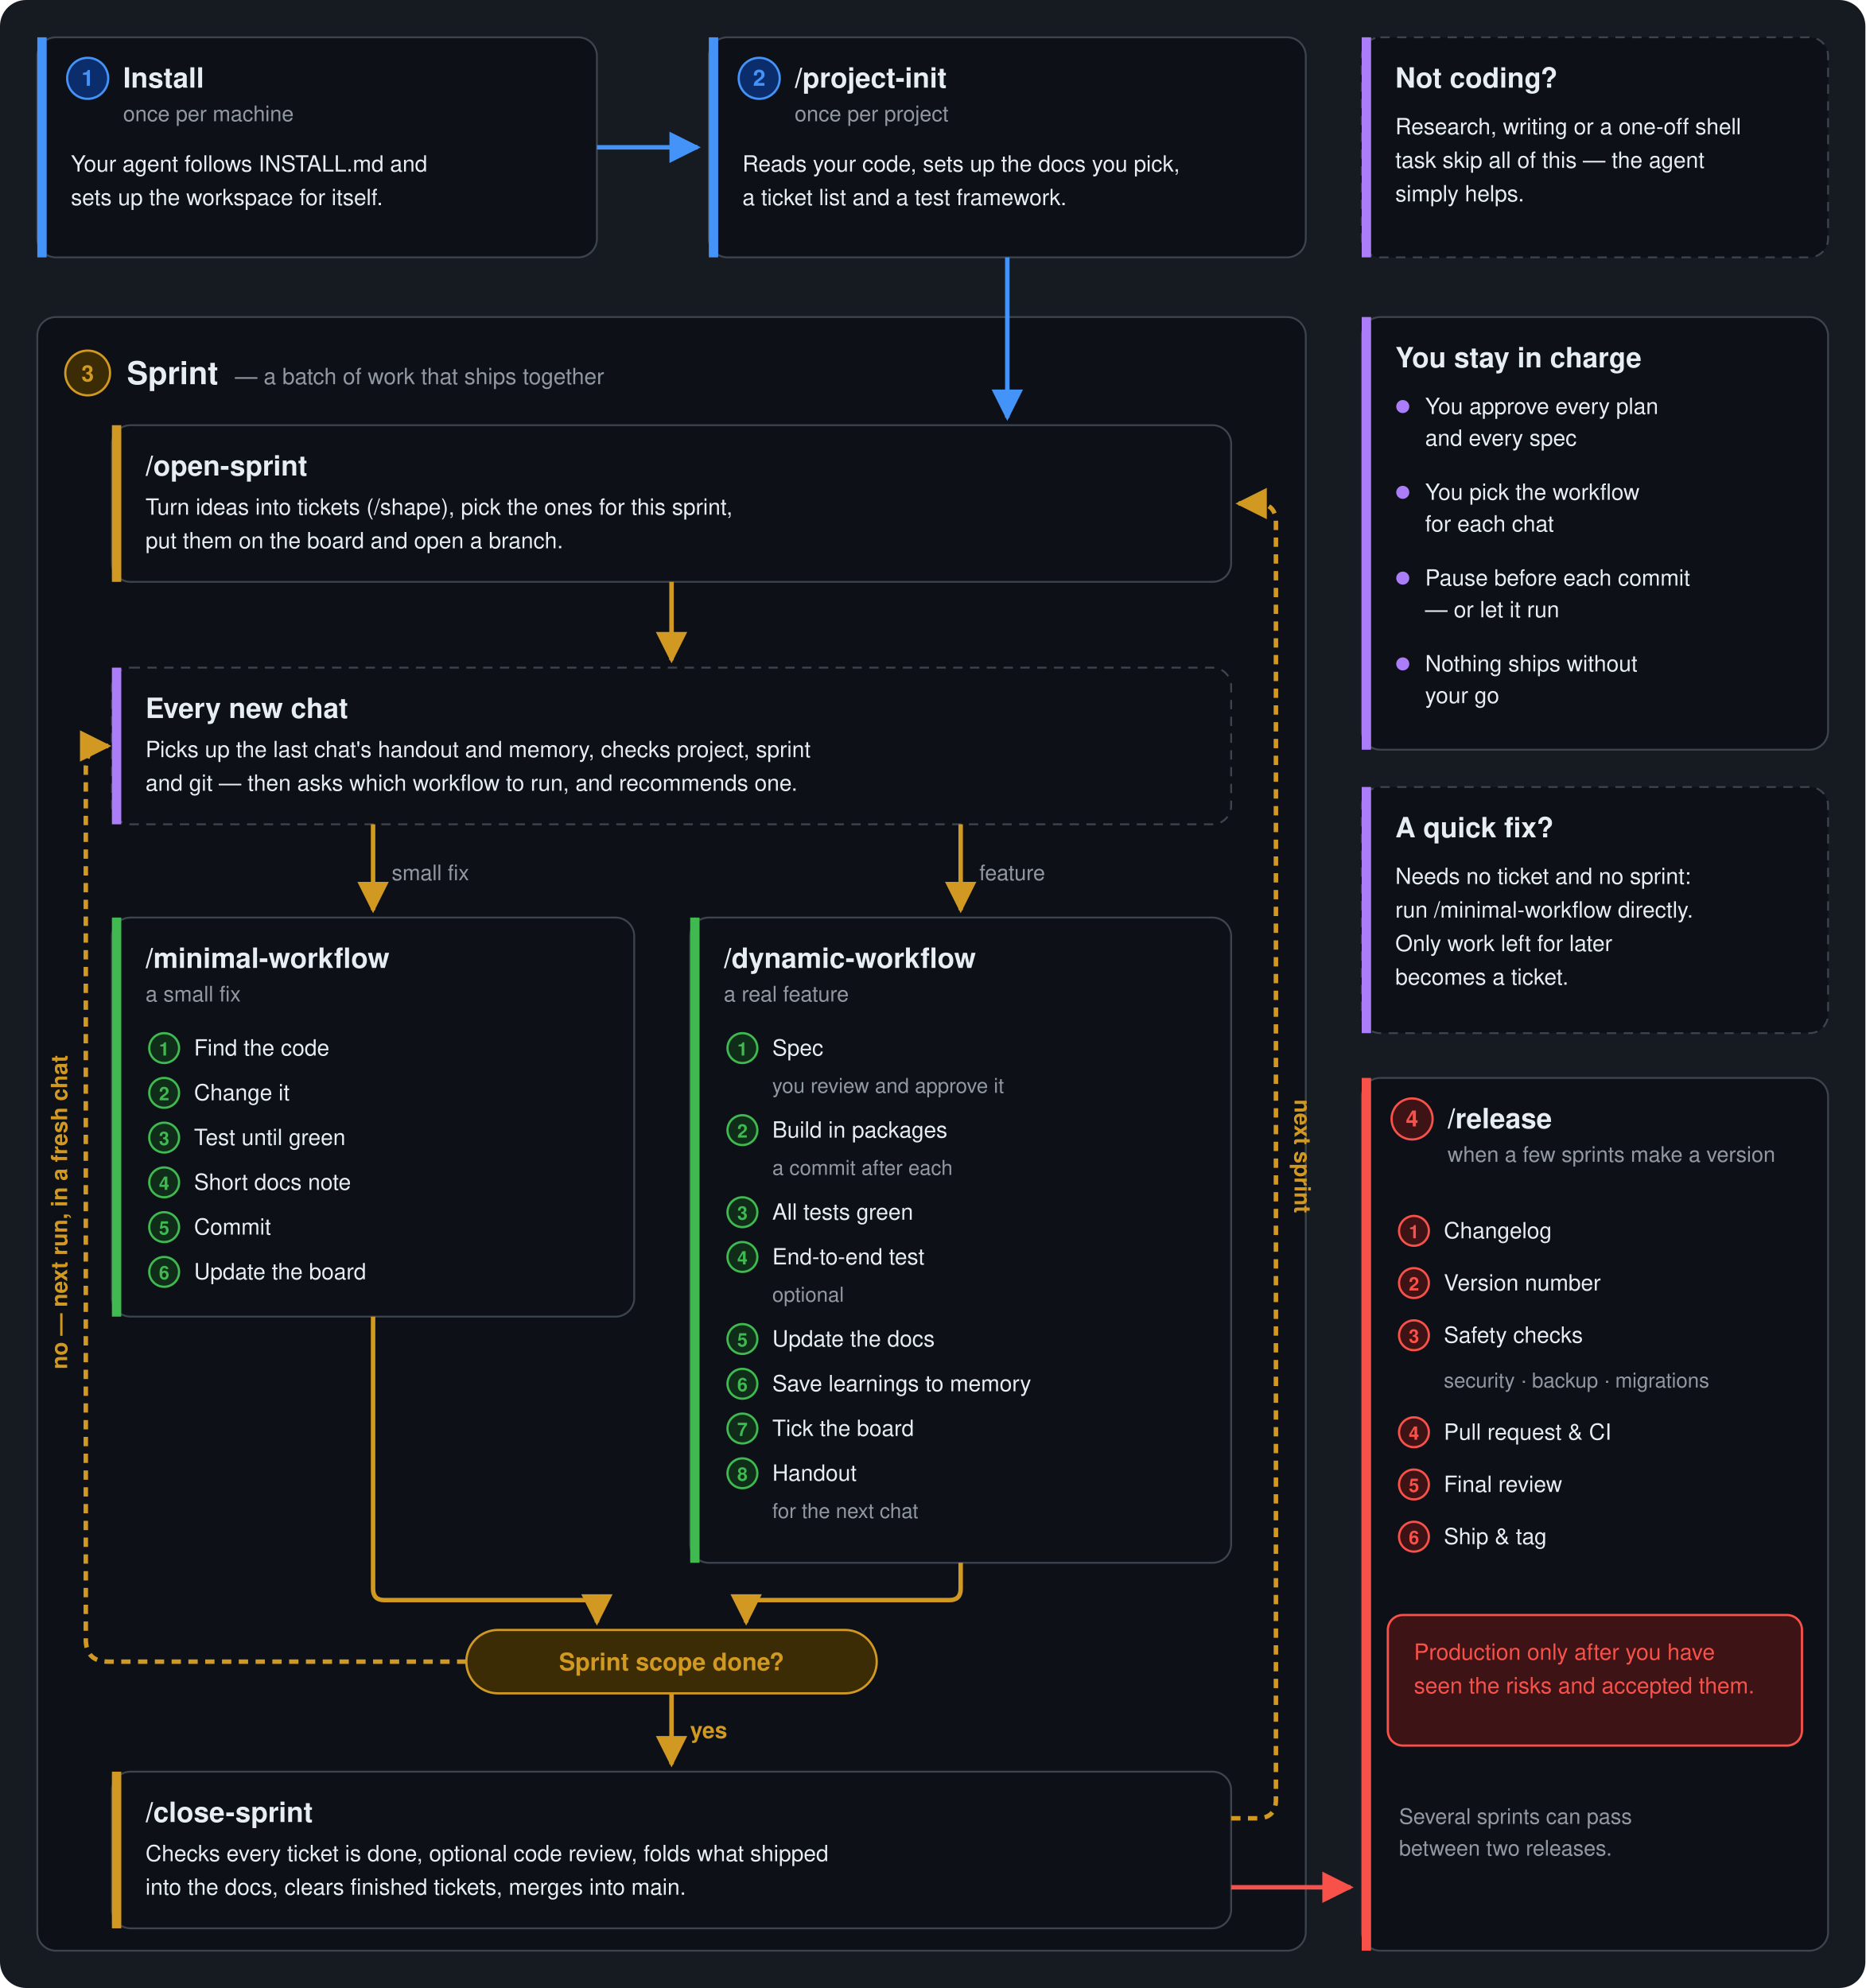
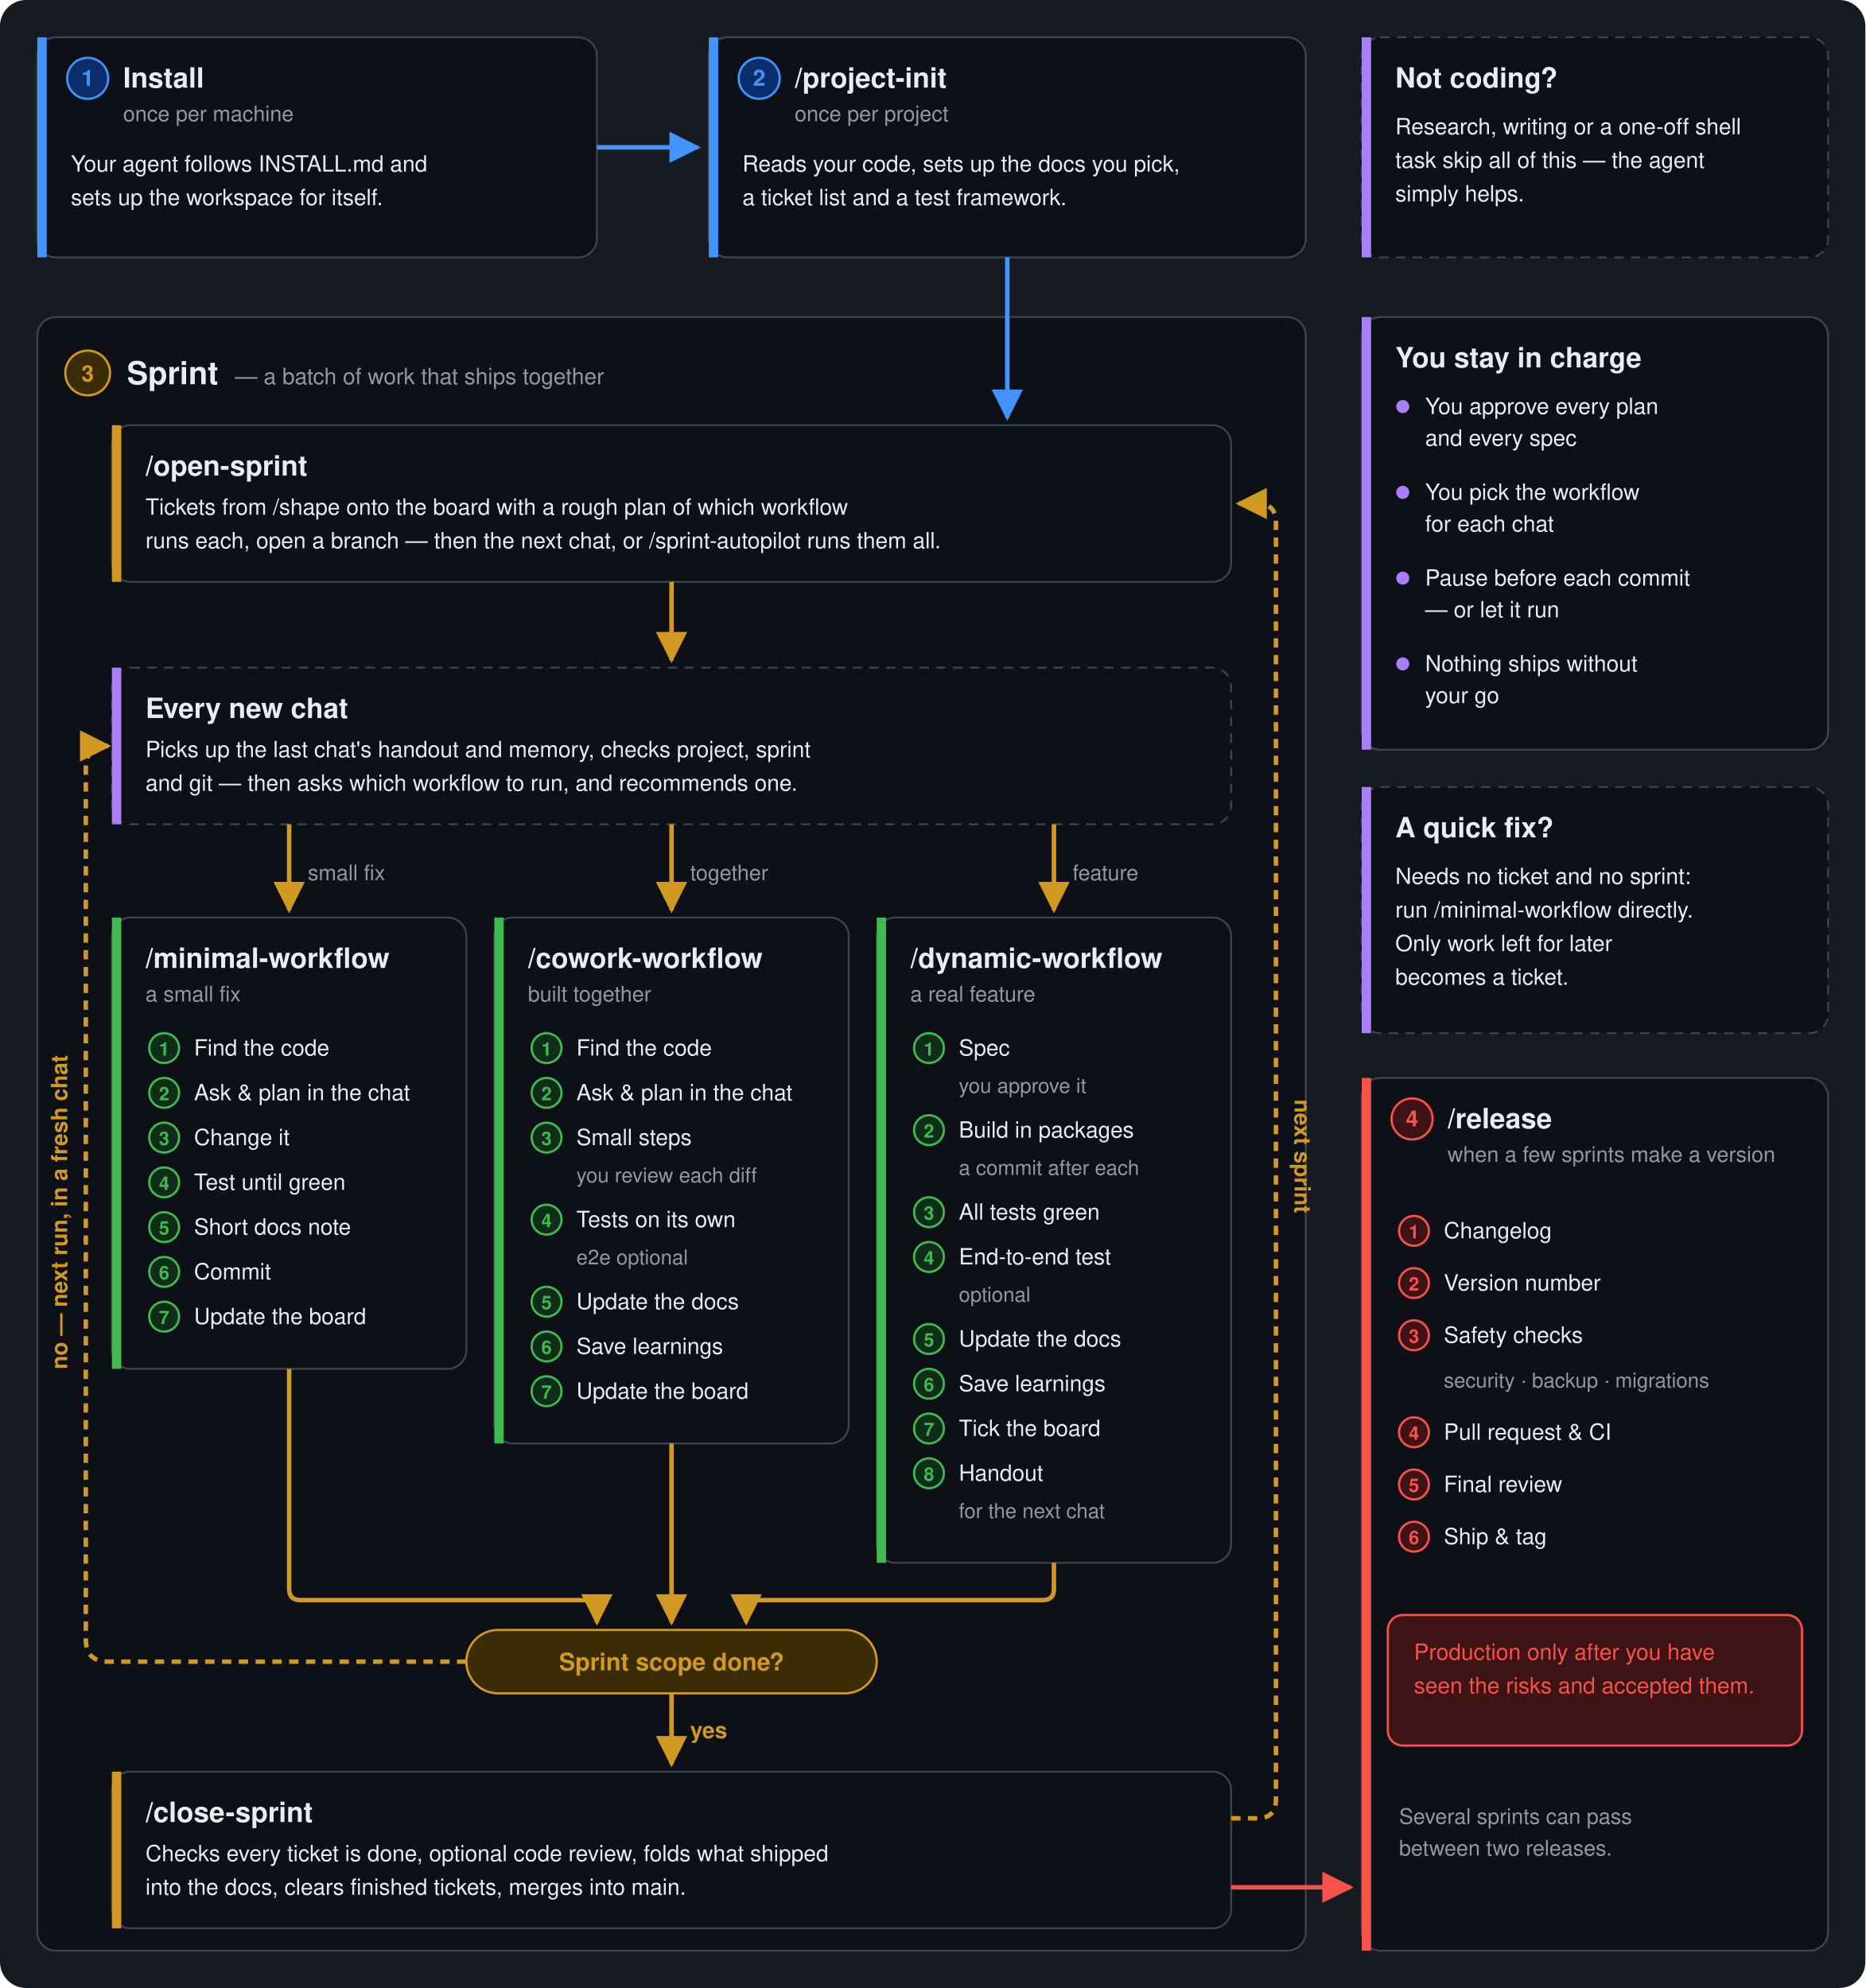
<svg xmlns="http://www.w3.org/2000/svg" viewBox="0 0 1000 1066" width="1000" height="1066" role="img" aria-labelledby="title desc">
  <style>
text{font-family:-apple-system, BlinkMacSystemFont, 'Segoe UI', Helvetica, Arial, sans-serif}
.bg{fill:#161b22}
.card{fill:#0d1117;stroke:#3d444d;stroke-width:1}
.t{fill:#e6edf3;font-family:-apple-system, BlinkMacSystemFont, 'Segoe UI', Helvetica, Arial, sans-serif}
.m{fill:#9198a1;font-family:-apple-system, BlinkMacSystemFont, 'Segoe UI', Helvetica, Arial, sans-serif}
text.mono{font-family:ui-monospace, SFMono-Regular, Menlo, Consolas, monospace}
.b{font-weight:600}
.arrow{stroke:#6e7681;stroke-width:1.6;fill:none}
.dash{stroke-dasharray:5 4}
.ahead{fill:#6e7681}
.blue{fill:#4493f8}
.blue-box{fill:#0c2d6b;stroke:#4493f8;stroke-width:1.2}
.blue-soft{fill:#0c2d6b}
.blue-stroke{stroke:#4493f8;stroke-width:1.6;fill:none}
.blue-head{fill:#4493f8}
.amber{fill:#d29922}
.amber-box{fill:#3b2c05;stroke:#d29922;stroke-width:1.2}
.amber-soft{fill:#3b2c05}
.amber-stroke{stroke:#d29922;stroke-width:1.6;fill:none}
.amber-head{fill:#d29922}
.green{fill:#3fb950}
.green-box{fill:#0f2d19;stroke:#3fb950;stroke-width:1.2}
.green-soft{fill:#0f2d19}
.green-stroke{stroke:#3fb950;stroke-width:1.6;fill:none}
.green-head{fill:#3fb950}
.purple{fill:#ab7df8}
.purple-box{fill:#2a1a4a;stroke:#ab7df8;stroke-width:1.2}
.purple-soft{fill:#2a1a4a}
.purple-stroke{stroke:#ab7df8;stroke-width:1.6;fill:none}
.purple-head{fill:#ab7df8}
.red{fill:#f85149}
.red-box{fill:#3d1316;stroke:#f85149;stroke-width:1.2}
.red-soft{fill:#3d1316}
.red-stroke{stroke:#f85149;stroke-width:1.6;fill:none}
.red-head{fill:#f85149}
.thick{stroke-width:2.4}
</style>
  <defs>
    <marker id="h-ahead" viewBox="0 0 10 10" refX="9" refY="5" markerWidth="7" markerHeight="7" orient="auto-start-reverse">
      <path d="M0,0 L10,5 L0,10 z" class="ahead" />
    </marker>
    <marker id="h-blue" viewBox="0 0 10 10" refX="9" refY="5" markerWidth="7" markerHeight="7" orient="auto-start-reverse">
      <path d="M0,0 L10,5 L0,10 z" class="blue-head" />
    </marker>
    <marker id="h-amber" viewBox="0 0 10 10" refX="9" refY="5" markerWidth="7" markerHeight="7" orient="auto-start-reverse">
      <path d="M0,0 L10,5 L0,10 z" class="amber-head" />
    </marker>
    <marker id="h-green" viewBox="0 0 10 10" refX="9" refY="5" markerWidth="7" markerHeight="7" orient="auto-start-reverse">
      <path d="M0,0 L10,5 L0,10 z" class="green-head" />
    </marker>
    <marker id="h-purple" viewBox="0 0 10 10" refX="9" refY="5" markerWidth="7" markerHeight="7" orient="auto-start-reverse">
      <path d="M0,0 L10,5 L0,10 z" class="purple-head" />
    </marker>
    <marker id="h-red" viewBox="0 0 10 10" refX="9" refY="5" markerWidth="7" markerHeight="7" orient="auto-start-reverse">
      <path d="M0,0 L10,5 L0,10 z" class="red-head" />
    </marker>
  </defs>
  <rect width="1000" height="1066" rx="14" class="bg" />
  <rect x="20" y="20" width="300" height="118" rx="10" class="card" />
  <rect x="20" y="20" width="5" height="118" rx="2" class="blue-soft" />
  <rect x="20" y="20" width="5" height="118" class="blue" />
  <circle cx="47" cy="42" r="11" class="blue-box" />
  <text x="47" y="46" class="blue b" font-size="12" text-anchor="middle">1</text>
  <text x="66" y="47" class="t b" font-size="15" text-anchor="start">Install</text>
  <text x="66" y="65" class="m" font-size="11.5" text-anchor="start">once per machine</text>
  <text x="38" y="92" class="t" font-size="12" text-anchor="start">Your agent follows INSTALL.md and</text>
  <text x="38" y="110" class="t" font-size="12" text-anchor="start">sets up the workspace for itself.</text>
  <path d="M320,79 L374,79" class="blue-stroke thick" marker-end="url(#h-blue)" />
  <rect x="380" y="20" width="320" height="118" rx="10" class="card" />
  <rect x="380" y="20" width="5" height="118" rx="2" class="blue-soft" />
  <rect x="380" y="20" width="5" height="118" class="blue" />
  <circle cx="407" cy="42" r="11" class="blue-box" />
  <text x="407" y="46" class="blue b" font-size="12" text-anchor="middle">2</text>
  <text x="426" y="47" class="t b" font-size="15" text-anchor="start">/project-init</text>
  <text x="426" y="65" class="m" font-size="11.5" text-anchor="start">once per project</text>
  <text x="398" y="92" class="t" font-size="12" text-anchor="start">Reads your code, sets up the docs you pick,</text>
  <text x="398" y="110" class="t" font-size="12" text-anchor="start">a ticket list and a test framework.</text>
  <rect x="20" y="170" width="680" height="876" rx="10" class="card" />
  <circle cx="47" cy="200" r="12" class="amber-box" />
  <text x="47" y="204.5" class="amber b" font-size="12" text-anchor="middle">3</text>
  <text x="68" y="206" class="t b" font-size="17" text-anchor="start">Sprint</text>
  <text x="126" y="206" class="m" font-size="12" text-anchor="start">— a batch of work that ships together</text>
  <path d="M540,138 L540,224" class="blue-stroke thick" marker-end="url(#h-blue)" />
  <rect x="60" y="228" width="600" height="84" rx="10" class="card" />
  <rect x="60" y="228" width="5" height="84" rx="2" class="amber-soft" />
  <rect x="60" y="228" width="5" height="84" class="amber" />
  <text x="78" y="255" class="t b" font-size="15" text-anchor="start">/open-sprint</text>
-   <text x="78" y="276" class="t" font-size="12" text-anchor="start">Turn ideas into tickets (/shape), pick the ones for this sprint,</text>
-   <text x="78" y="294" class="t" font-size="12" text-anchor="start">put them on the board and open a branch.</text>
+   <text x="78" y="276" class="t" font-size="12" text-anchor="start">Tickets from /shape onto the board with a rough plan of which workflow</text>
+   <text x="78" y="294" class="t" font-size="12" text-anchor="start">runs each, open a branch — then the next chat, or /sprint-autopilot runs them all.</text>
  <path d="M360,312 L360,354" class="amber-stroke thick" marker-end="url(#h-amber)" />
  <rect x="60" y="358" width="600" height="84" rx="10" class="card" stroke-dasharray="5 4" />
  <rect x="60" y="358" width="5" height="84" rx="2" class="purple-soft" />
  <rect x="60" y="358" width="5" height="84" class="purple" />
  <text x="78" y="385" class="t b" font-size="15" text-anchor="start">Every new chat</text>
  <text x="78" y="406" class="t" font-size="12" text-anchor="start">Picks up the last chat's handout and memory, checks project, sprint</text>
  <text x="78" y="424" class="t" font-size="12" text-anchor="start">and git — then asks which workflow to run, and recommends one.</text>
-   <path d="M200,442 L200,488" class="amber-stroke thick" marker-end="url(#h-amber)" />
-   <path d="M515,442 L515,488" class="amber-stroke thick" marker-end="url(#h-amber)" />
-   <text x="210" y="472" class="m" font-size="11.5" text-anchor="start">small fix</text>
-   <text x="525" y="472" class="m" font-size="11.5" text-anchor="start">feature</text>
-   <rect x="60" y="492" width="280" height="214" rx="10" class="card" />
-   <rect x="60" y="492" width="5" height="214" rx="2" class="green-soft" />
-   <rect x="60" y="492" width="5" height="214" class="green" />
+   <path d="M155,442 L155,488" class="amber-stroke thick" marker-end="url(#h-amber)" />
+   <text x="165" y="472" class="m" font-size="11.5" text-anchor="start">small fix</text>
+   <path d="M360,442 L360,488" class="amber-stroke thick" marker-end="url(#h-amber)" />
+   <text x="370" y="472" class="m" font-size="11.5" text-anchor="start">together</text>
+   <path d="M565,442 L565,488" class="amber-stroke thick" marker-end="url(#h-amber)" />
+   <text x="575" y="472" class="m" font-size="11.5" text-anchor="start">feature</text>
+   <rect x="60" y="492" width="190" height="242" rx="10" class="card" />
+   <rect x="60" y="492" width="5" height="242" rx="2" class="green-soft" />
+   <rect x="60" y="492" width="5" height="242" class="green" />
  <text x="78" y="519" class="t b" font-size="15" text-anchor="start">/minimal-workflow</text>
  <text x="78" y="537" class="m" font-size="11.5" text-anchor="start">a small fix</text>
  <circle cx="88.0" cy="562" r="8" class="green-box" />
  <text x="88.0" y="566" class="green b" font-size="10" text-anchor="middle">1</text>
  <text x="104" y="566" class="t" font-size="12" text-anchor="start">Find the code</text>
  <circle cx="88.0" cy="586" r="8" class="green-box" />
  <text x="88.0" y="590" class="green b" font-size="10" text-anchor="middle">2</text>
-   <text x="104" y="590" class="t" font-size="12" text-anchor="start">Change it</text>
+   <text x="104" y="590" class="t" font-size="12" text-anchor="start">Ask &amp; plan in the chat</text>
  <circle cx="88.0" cy="610" r="8" class="green-box" />
  <text x="88.0" y="614" class="green b" font-size="10" text-anchor="middle">3</text>
-   <text x="104" y="614" class="t" font-size="12" text-anchor="start">Test until green</text>
+   <text x="104" y="614" class="t" font-size="12" text-anchor="start">Change it</text>
  <circle cx="88.0" cy="634" r="8" class="green-box" />
  <text x="88.0" y="638" class="green b" font-size="10" text-anchor="middle">4</text>
-   <text x="104" y="638" class="t" font-size="12" text-anchor="start">Short docs note</text>
+   <text x="104" y="638" class="t" font-size="12" text-anchor="start">Test until green</text>
  <circle cx="88.0" cy="658" r="8" class="green-box" />
  <text x="88.0" y="662" class="green b" font-size="10" text-anchor="middle">5</text>
-   <text x="104" y="662" class="t" font-size="12" text-anchor="start">Commit</text>
+   <text x="104" y="662" class="t" font-size="12" text-anchor="start">Short docs note</text>
  <circle cx="88.0" cy="682" r="8" class="green-box" />
  <text x="88.0" y="686" class="green b" font-size="10" text-anchor="middle">6</text>
-   <text x="104" y="686" class="t" font-size="12" text-anchor="start">Update the board</text>
-   <rect x="370" y="492" width="290" height="346" rx="10" class="card" />
-   <rect x="370" y="492" width="5" height="346" rx="2" class="green-soft" />
-   <rect x="370" y="492" width="5" height="346" class="green" />
-   <text x="388" y="519" class="t b" font-size="15" text-anchor="start">/dynamic-workflow</text>
-   <text x="388" y="537" class="m" font-size="11.5" text-anchor="start">a real feature</text>
-   <circle cx="398.0" cy="562" r="8" class="green-box" />
-   <text x="398.0" y="566" class="green b" font-size="10" text-anchor="middle">1</text>
-   <text x="414" y="566" class="t" font-size="12" text-anchor="start">Spec</text>
-   <text x="414" y="586" class="m" font-size="11" text-anchor="start">you review and approve it</text>
-   <circle cx="398.0" cy="606" r="8" class="green-box" />
-   <text x="398.0" y="610" class="green b" font-size="10" text-anchor="middle">2</text>
-   <text x="414" y="610" class="t" font-size="12" text-anchor="start">Build in packages</text>
-   <text x="414" y="630" class="m" font-size="11" text-anchor="start">a commit after each</text>
-   <circle cx="398.0" cy="650" r="8" class="green-box" />
-   <text x="398.0" y="654" class="green b" font-size="10" text-anchor="middle">3</text>
-   <text x="414" y="654" class="t" font-size="12" text-anchor="start">All tests green</text>
-   <circle cx="398.0" cy="674" r="8" class="green-box" />
-   <text x="398.0" y="678" class="green b" font-size="10" text-anchor="middle">4</text>
-   <text x="414" y="678" class="t" font-size="12" text-anchor="start">End-to-end test</text>
-   <text x="414" y="698" class="m" font-size="11" text-anchor="start">optional</text>
-   <circle cx="398.0" cy="718" r="8" class="green-box" />
-   <text x="398.0" y="722" class="green b" font-size="10" text-anchor="middle">5</text>
-   <text x="414" y="722" class="t" font-size="12" text-anchor="start">Update the docs</text>
-   <circle cx="398.0" cy="742" r="8" class="green-box" />
-   <text x="398.0" y="746" class="green b" font-size="10" text-anchor="middle">6</text>
-   <text x="414" y="746" class="t" font-size="12" text-anchor="start">Save learnings to memory</text>
-   <circle cx="398.0" cy="766" r="8" class="green-box" />
-   <text x="398.0" y="770" class="green b" font-size="10" text-anchor="middle">7</text>
-   <text x="414" y="770" class="t" font-size="12" text-anchor="start">Tick the board</text>
-   <circle cx="398.0" cy="790" r="8" class="green-box" />
-   <text x="398.0" y="794" class="green b" font-size="10" text-anchor="middle">8</text>
-   <text x="414" y="794" class="t" font-size="12" text-anchor="start">Handout</text>
-   <text x="414" y="814" class="m" font-size="11" text-anchor="start">for the next chat</text>
-   <path d="M200,706 L200,852 Q200,858 206,858 L314,858 Q320,858 320,864 L320,870" class="amber-stroke thick" marker-end="url(#h-amber)" />
-   <path d="M515,838 L515,852 Q515,858 509,858 L406,858 Q400,858 400,864 L400,870" class="amber-stroke thick" marker-end="url(#h-amber)" />
+   <text x="104" y="686" class="t" font-size="12" text-anchor="start">Commit</text>
+   <circle cx="88.0" cy="706" r="8" class="green-box" />
+   <text x="88.0" y="710" class="green b" font-size="10" text-anchor="middle">7</text>
+   <text x="104" y="710" class="t" font-size="12" text-anchor="start">Update the board</text>
+   <rect x="265" y="492" width="190" height="282" rx="10" class="card" />
+   <rect x="265" y="492" width="5" height="282" rx="2" class="green-soft" />
+   <rect x="265" y="492" width="5" height="282" class="green" />
+   <text x="283" y="519" class="t b" font-size="15" text-anchor="start">/cowork-workflow</text>
+   <text x="283" y="537" class="m" font-size="11.5" text-anchor="start">built together</text>
+   <circle cx="293.0" cy="562" r="8" class="green-box" />
+   <text x="293.0" y="566" class="green b" font-size="10" text-anchor="middle">1</text>
+   <text x="309" y="566" class="t" font-size="12" text-anchor="start">Find the code</text>
+   <circle cx="293.0" cy="586" r="8" class="green-box" />
+   <text x="293.0" y="590" class="green b" font-size="10" text-anchor="middle">2</text>
+   <text x="309" y="590" class="t" font-size="12" text-anchor="start">Ask &amp; plan in the chat</text>
+   <circle cx="293.0" cy="610" r="8" class="green-box" />
+   <text x="293.0" y="614" class="green b" font-size="10" text-anchor="middle">3</text>
+   <text x="309" y="614" class="t" font-size="12" text-anchor="start">Small steps</text>
+   <text x="309" y="634" class="m" font-size="11" text-anchor="start">you review each diff</text>
+   <circle cx="293.0" cy="654" r="8" class="green-box" />
+   <text x="293.0" y="658" class="green b" font-size="10" text-anchor="middle">4</text>
+   <text x="309" y="658" class="t" font-size="12" text-anchor="start">Tests on its own</text>
+   <text x="309" y="678" class="m" font-size="11" text-anchor="start">e2e optional</text>
+   <circle cx="293.0" cy="698" r="8" class="green-box" />
+   <text x="293.0" y="702" class="green b" font-size="10" text-anchor="middle">5</text>
+   <text x="309" y="702" class="t" font-size="12" text-anchor="start">Update the docs</text>
+   <circle cx="293.0" cy="722" r="8" class="green-box" />
+   <text x="293.0" y="726" class="green b" font-size="10" text-anchor="middle">6</text>
+   <text x="309" y="726" class="t" font-size="12" text-anchor="start">Save learnings</text>
+   <circle cx="293.0" cy="746" r="8" class="green-box" />
+   <text x="293.0" y="750" class="green b" font-size="10" text-anchor="middle">7</text>
+   <text x="309" y="750" class="t" font-size="12" text-anchor="start">Update the board</text>
+   <rect x="470" y="492" width="190" height="346" rx="10" class="card" />
+   <rect x="470" y="492" width="5" height="346" rx="2" class="green-soft" />
+   <rect x="470" y="492" width="5" height="346" class="green" />
+   <text x="488" y="519" class="t b" font-size="15" text-anchor="start">/dynamic-workflow</text>
+   <text x="488" y="537" class="m" font-size="11.5" text-anchor="start">a real feature</text>
+   <circle cx="498.0" cy="562" r="8" class="green-box" />
+   <text x="498.0" y="566" class="green b" font-size="10" text-anchor="middle">1</text>
+   <text x="514" y="566" class="t" font-size="12" text-anchor="start">Spec</text>
+   <text x="514" y="586" class="m" font-size="11" text-anchor="start">you approve it</text>
+   <circle cx="498.0" cy="606" r="8" class="green-box" />
+   <text x="498.0" y="610" class="green b" font-size="10" text-anchor="middle">2</text>
+   <text x="514" y="610" class="t" font-size="12" text-anchor="start">Build in packages</text>
+   <text x="514" y="630" class="m" font-size="11" text-anchor="start">a commit after each</text>
+   <circle cx="498.0" cy="650" r="8" class="green-box" />
+   <text x="498.0" y="654" class="green b" font-size="10" text-anchor="middle">3</text>
+   <text x="514" y="654" class="t" font-size="12" text-anchor="start">All tests green</text>
+   <circle cx="498.0" cy="674" r="8" class="green-box" />
+   <text x="498.0" y="678" class="green b" font-size="10" text-anchor="middle">4</text>
+   <text x="514" y="678" class="t" font-size="12" text-anchor="start">End-to-end test</text>
+   <text x="514" y="698" class="m" font-size="11" text-anchor="start">optional</text>
+   <circle cx="498.0" cy="718" r="8" class="green-box" />
+   <text x="498.0" y="722" class="green b" font-size="10" text-anchor="middle">5</text>
+   <text x="514" y="722" class="t" font-size="12" text-anchor="start">Update the docs</text>
+   <circle cx="498.0" cy="742" r="8" class="green-box" />
+   <text x="498.0" y="746" class="green b" font-size="10" text-anchor="middle">6</text>
+   <text x="514" y="746" class="t" font-size="12" text-anchor="start">Save learnings</text>
+   <circle cx="498.0" cy="766" r="8" class="green-box" />
+   <text x="498.0" y="770" class="green b" font-size="10" text-anchor="middle">7</text>
+   <text x="514" y="770" class="t" font-size="12" text-anchor="start">Tick the board</text>
+   <circle cx="498.0" cy="790" r="8" class="green-box" />
+   <text x="498.0" y="794" class="green b" font-size="10" text-anchor="middle">8</text>
+   <text x="514" y="794" class="t" font-size="12" text-anchor="start">Handout</text>
+   <text x="514" y="814" class="m" font-size="11" text-anchor="start">for the next chat</text>
+   <path d="M155,734 L155,852 Q155,858 161,858 L314,858 Q320,858 320,864 L320,870" class="amber-stroke thick" marker-end="url(#h-amber)" />
+   <path d="M360,774 L360,870" class="amber-stroke thick" marker-end="url(#h-amber)" />
+   <path d="M565,838 L565,852 Q565,858 559,858 L406,858 Q400,858 400,864 L400,870" class="amber-stroke thick" marker-end="url(#h-amber)" />
  <rect x="250" y="874" width="220" height="34" rx="17.0" class="amber-box" />
  <text x="360.0" y="895.68" class="amber b" font-family="-apple-system, BlinkMacSystemFont, 'Segoe UI', Helvetica, Arial, sans-serif" font-size="13" text-anchor="middle">Sprint scope done?</text>
  <path d="M250,891 L58,891 Q46,891 46,879 L46,412 Q46,400 58,400" class="amber-stroke thick dash" marker-end="url(#h-amber)" />
  <text x="36" y="650" class="amber b" font-size="12" text-anchor="middle" transform="rotate(-90 36 650)">no — next run, in a fresh chat</text>
  <path d="M360,908 L360,946" class="amber-stroke thick" marker-end="url(#h-amber)" />
  <text x="370" y="932" class="amber b" font-size="12" text-anchor="start">yes</text>
  <rect x="60" y="950" width="600" height="84" rx="10" class="card" />
  <rect x="60" y="950" width="5" height="84" rx="2" class="amber-soft" />
  <rect x="60" y="950" width="5" height="84" class="amber" />
  <text x="78" y="977" class="t b" font-size="15" text-anchor="start">/close-sprint</text>
  <text x="78" y="998" class="t" font-size="12" text-anchor="start">Checks every ticket is done, optional code review, folds what shipped</text>
  <text x="78" y="1016" class="t" font-size="12" text-anchor="start">into the docs, clears finished tickets, merges into main.</text>
  <path d="M660,975 L674,975 Q684,975 684,965 L684,280 Q684,270 674,270 L664,270" class="amber-stroke thick dash" marker-end="url(#h-amber)" />
  <text x="694" y="620" class="amber b" font-size="12" text-anchor="middle" transform="rotate(90 694 620)">next sprint</text>
  <path d="M660,1012 L724,1012" class="red-stroke thick" marker-end="url(#h-red)" />
  <rect x="730" y="20" width="250" height="118" rx="10" class="card" stroke-dasharray="5 4" />
  <rect x="730" y="20" width="5" height="118" rx="2" class="purple-soft" />
  <rect x="730" y="20" width="5" height="118" class="purple" />
  <text x="748" y="47" class="t b" font-size="15" text-anchor="start">Not coding?</text>
  <text x="748" y="72" class="t" font-size="12" text-anchor="start">Research, writing or a one-off shell</text>
  <text x="748" y="90" class="t" font-size="12" text-anchor="start">task skip all of this — the agent</text>
  <text x="748" y="108" class="t" font-size="12" text-anchor="start">simply helps.</text>
  <rect x="730" y="170" width="250" height="232" rx="10" class="card" />
  <rect x="730" y="170" width="5" height="232" rx="2" class="purple-soft" />
  <rect x="730" y="170" width="5" height="232" class="purple" />
  <text x="748" y="197" class="t b" font-size="15" text-anchor="start">You stay in charge</text>
  <circle cx="752" cy="218" r="3.5" class="purple" />
  <text x="764" y="222" class="t" font-size="12" text-anchor="start">You approve every plan</text>
  <text x="764" y="239" class="t" font-size="12" text-anchor="start">and every spec</text>
  <circle cx="752" cy="264" r="3.5" class="purple" />
  <text x="764" y="268" class="t" font-size="12" text-anchor="start">You pick the workflow</text>
  <text x="764" y="285" class="t" font-size="12" text-anchor="start">for each chat</text>
  <circle cx="752" cy="310" r="3.5" class="purple" />
  <text x="764" y="314" class="t" font-size="12" text-anchor="start">Pause before each commit</text>
  <text x="764" y="331" class="t" font-size="12" text-anchor="start">— or let it run</text>
  <circle cx="752" cy="356" r="3.5" class="purple" />
  <text x="764" y="360" class="t" font-size="12" text-anchor="start">Nothing ships without</text>
  <text x="764" y="377" class="t" font-size="12" text-anchor="start">your go</text>
  <rect x="730" y="422" width="250" height="132" rx="10" class="card" stroke-dasharray="5 4" />
  <rect x="730" y="422" width="5" height="132" rx="2" class="purple-soft" />
  <rect x="730" y="422" width="5" height="132" class="purple" />
  <text x="748" y="449" class="t b" font-size="15" text-anchor="start">A quick fix?</text>
  <text x="748" y="474" class="t" font-size="12" text-anchor="start">Needs no ticket and no sprint:</text>
  <text x="748" y="492" class="t" font-size="12" text-anchor="start">run /minimal-workflow directly.</text>
  <text x="748" y="510" class="t" font-size="12" text-anchor="start">Only work left for later</text>
  <text x="748" y="528" class="t" font-size="12" text-anchor="start">becomes a ticket.</text>
  <rect x="730" y="578" width="250" height="468" rx="10" class="card" />
  <rect x="730" y="578" width="5" height="468" rx="2" class="red-soft" />
  <rect x="730" y="578" width="5" height="468" class="red" />
  <circle cx="757" cy="600" r="11" class="red-box" />
  <text x="757" y="604" class="red b" font-size="12" text-anchor="middle">4</text>
  <text x="776" y="605" class="t b" font-size="15" text-anchor="start">/release</text>
  <text x="776" y="623" class="m" font-size="11.5" text-anchor="start">when a few sprints make a version</text>
  <circle cx="758.0" cy="660" r="8" class="red-box" />
  <text x="758.0" y="664" class="red b" font-size="10" text-anchor="middle">1</text>
  <text x="774" y="664" class="t" font-size="12" text-anchor="start">Changelog</text>
  <circle cx="758.0" cy="688" r="8" class="red-box" />
  <text x="758.0" y="692" class="red b" font-size="10" text-anchor="middle">2</text>
  <text x="774" y="692" class="t" font-size="12" text-anchor="start">Version number</text>
  <circle cx="758.0" cy="716" r="8" class="red-box" />
  <text x="758.0" y="720" class="red b" font-size="10" text-anchor="middle">3</text>
  <text x="774" y="720" class="t" font-size="12" text-anchor="start">Safety checks</text>
  <text x="774" y="744" class="m" font-size="11" text-anchor="start">security · backup · migrations</text>
  <circle cx="758.0" cy="768" r="8" class="red-box" />
  <text x="758.0" y="772" class="red b" font-size="10" text-anchor="middle">4</text>
  <text x="774" y="772" class="t" font-size="12" text-anchor="start">Pull request &amp; CI</text>
  <circle cx="758.0" cy="796" r="8" class="red-box" />
  <text x="758.0" y="800" class="red b" font-size="10" text-anchor="middle">5</text>
  <text x="774" y="800" class="t" font-size="12" text-anchor="start">Final review</text>
  <circle cx="758.0" cy="824" r="8" class="red-box" />
  <text x="758.0" y="828" class="red b" font-size="10" text-anchor="middle">6</text>
  <text x="774" y="828" class="t" font-size="12" text-anchor="start">Ship &amp; tag</text>
  <rect x="744" y="866" width="222" height="70" rx="8" class="red-box" />
  <text x="758" y="890" class="red" font-size="12" text-anchor="start">Production only after you have</text>
  <text x="758" y="908" class="red" font-size="12" text-anchor="start">seen the risks and accepted them.</text>
  <text x="750" y="978" class="m" font-size="11.5" text-anchor="start">Several sprints can pass</text>
  <text x="750" y="995" class="m" font-size="11.5" text-anchor="start">between two releases.</text>
</svg>
